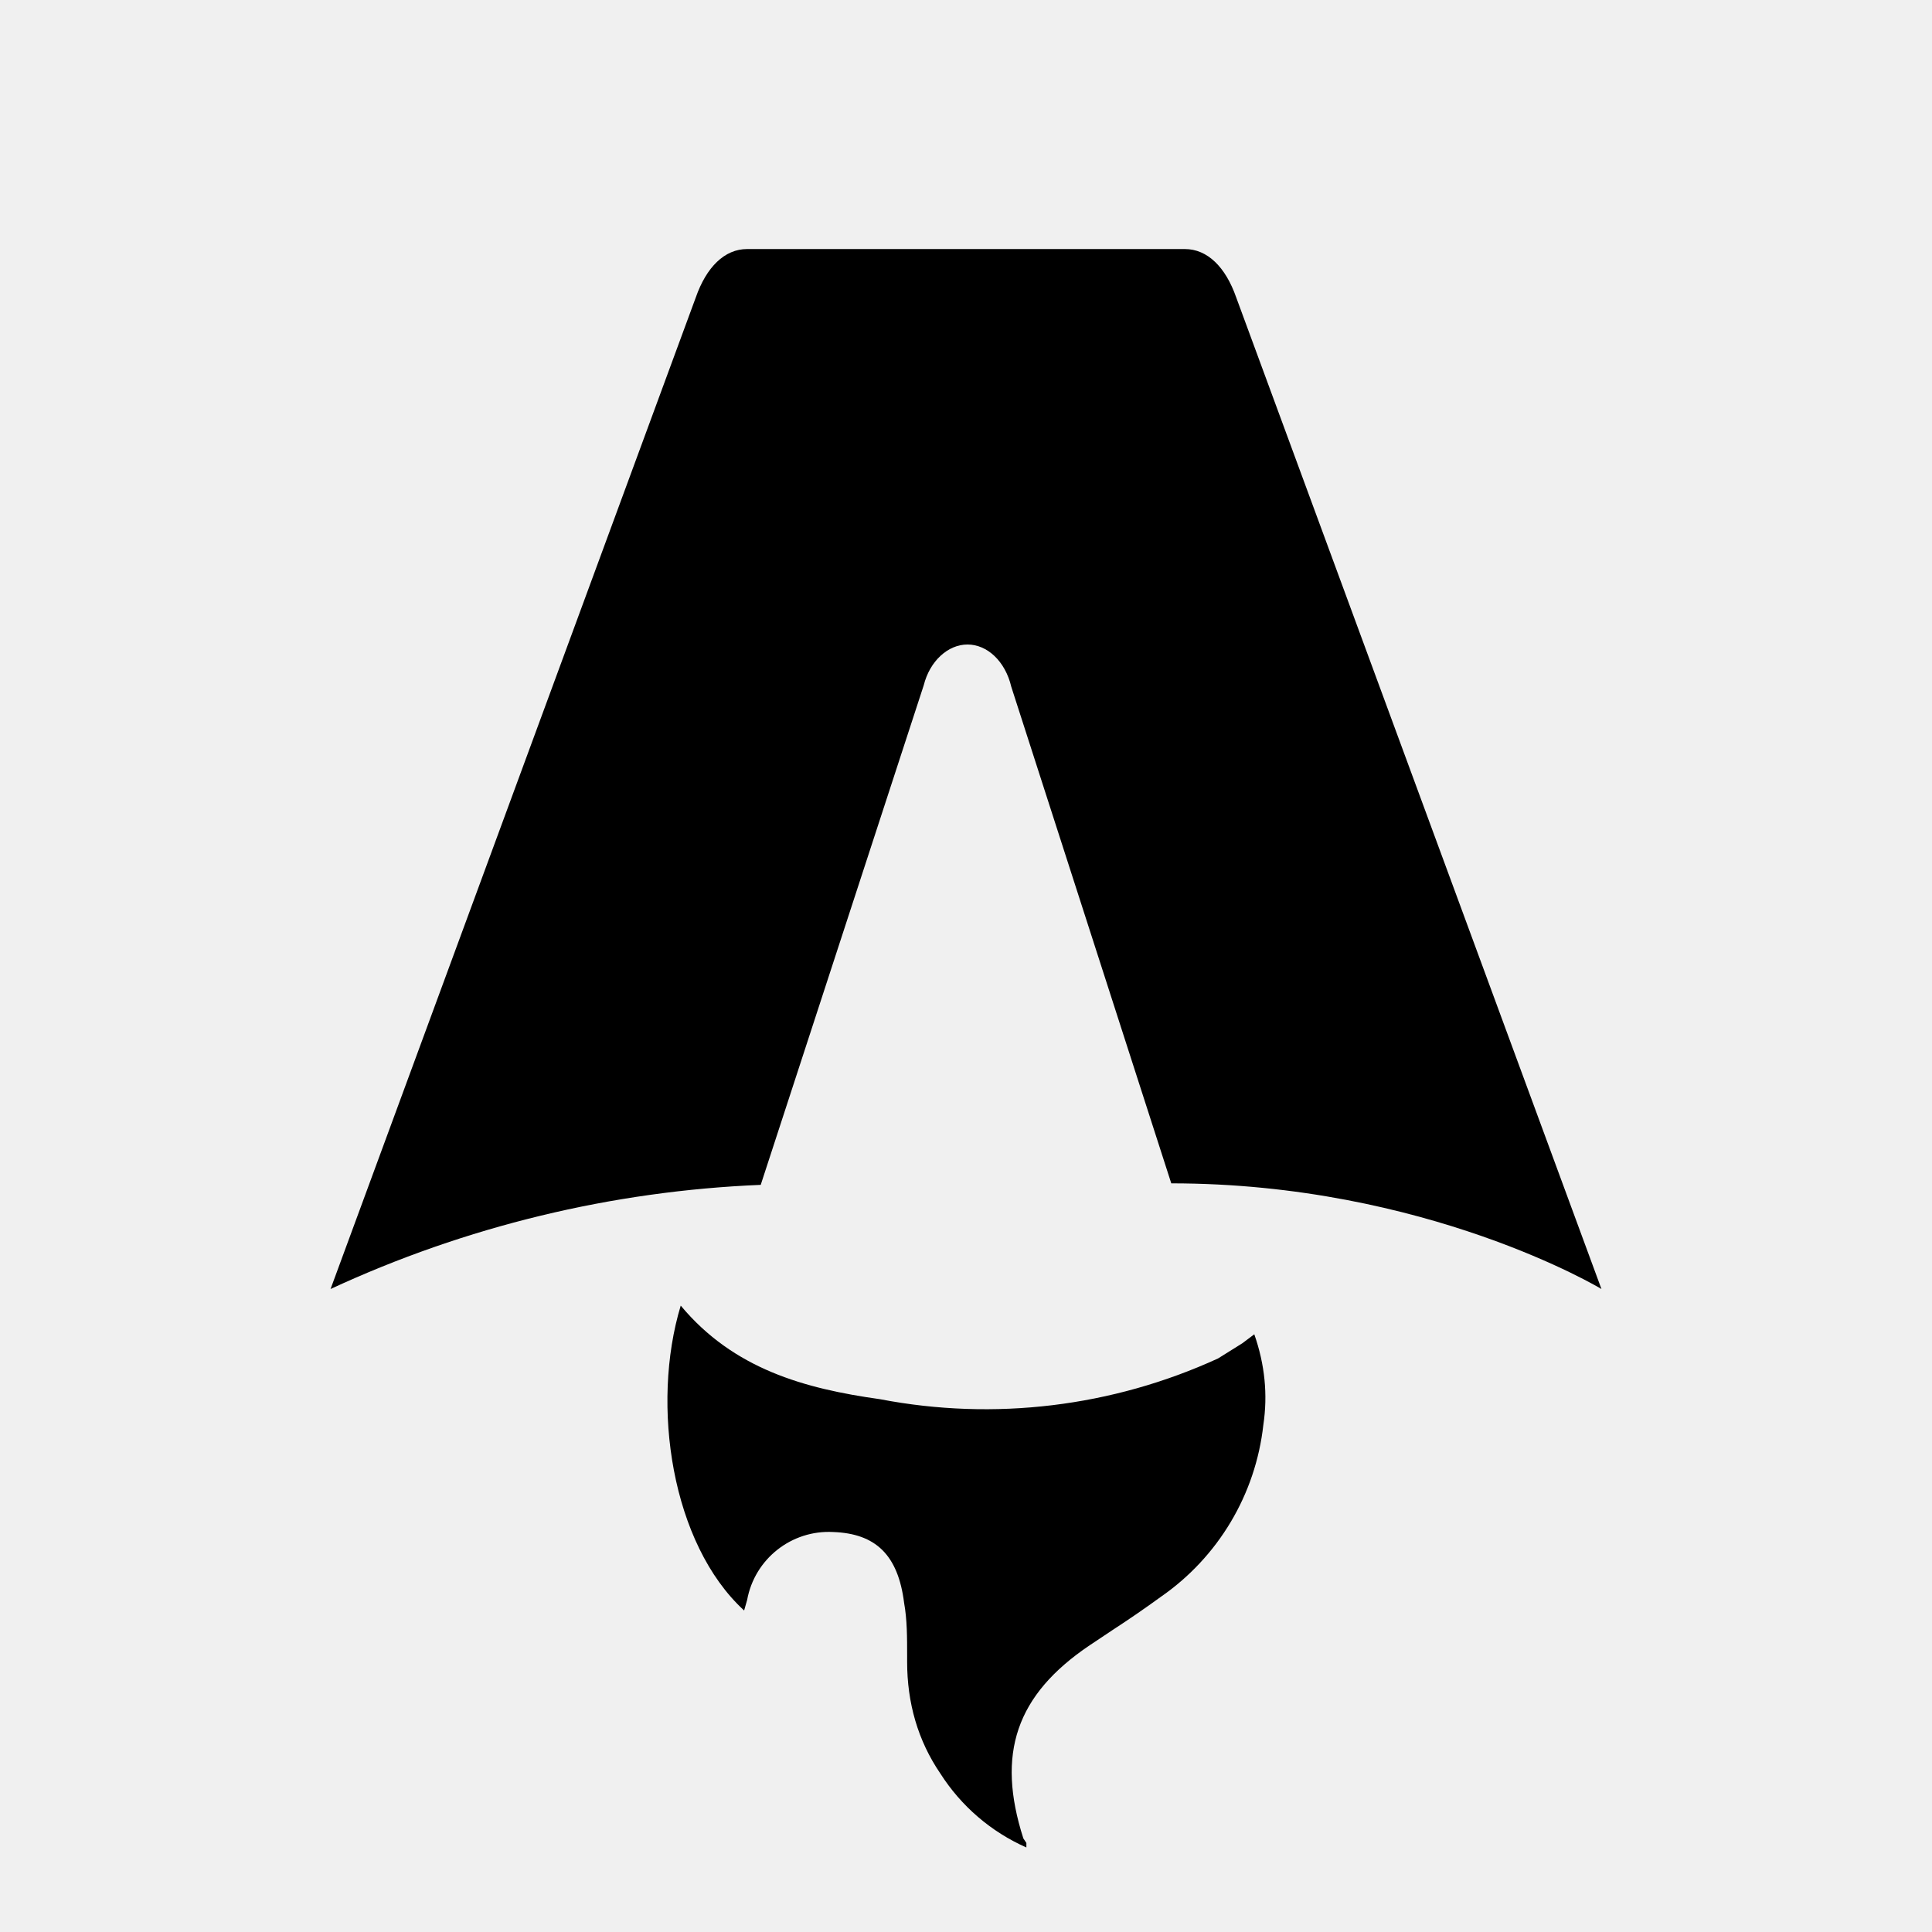
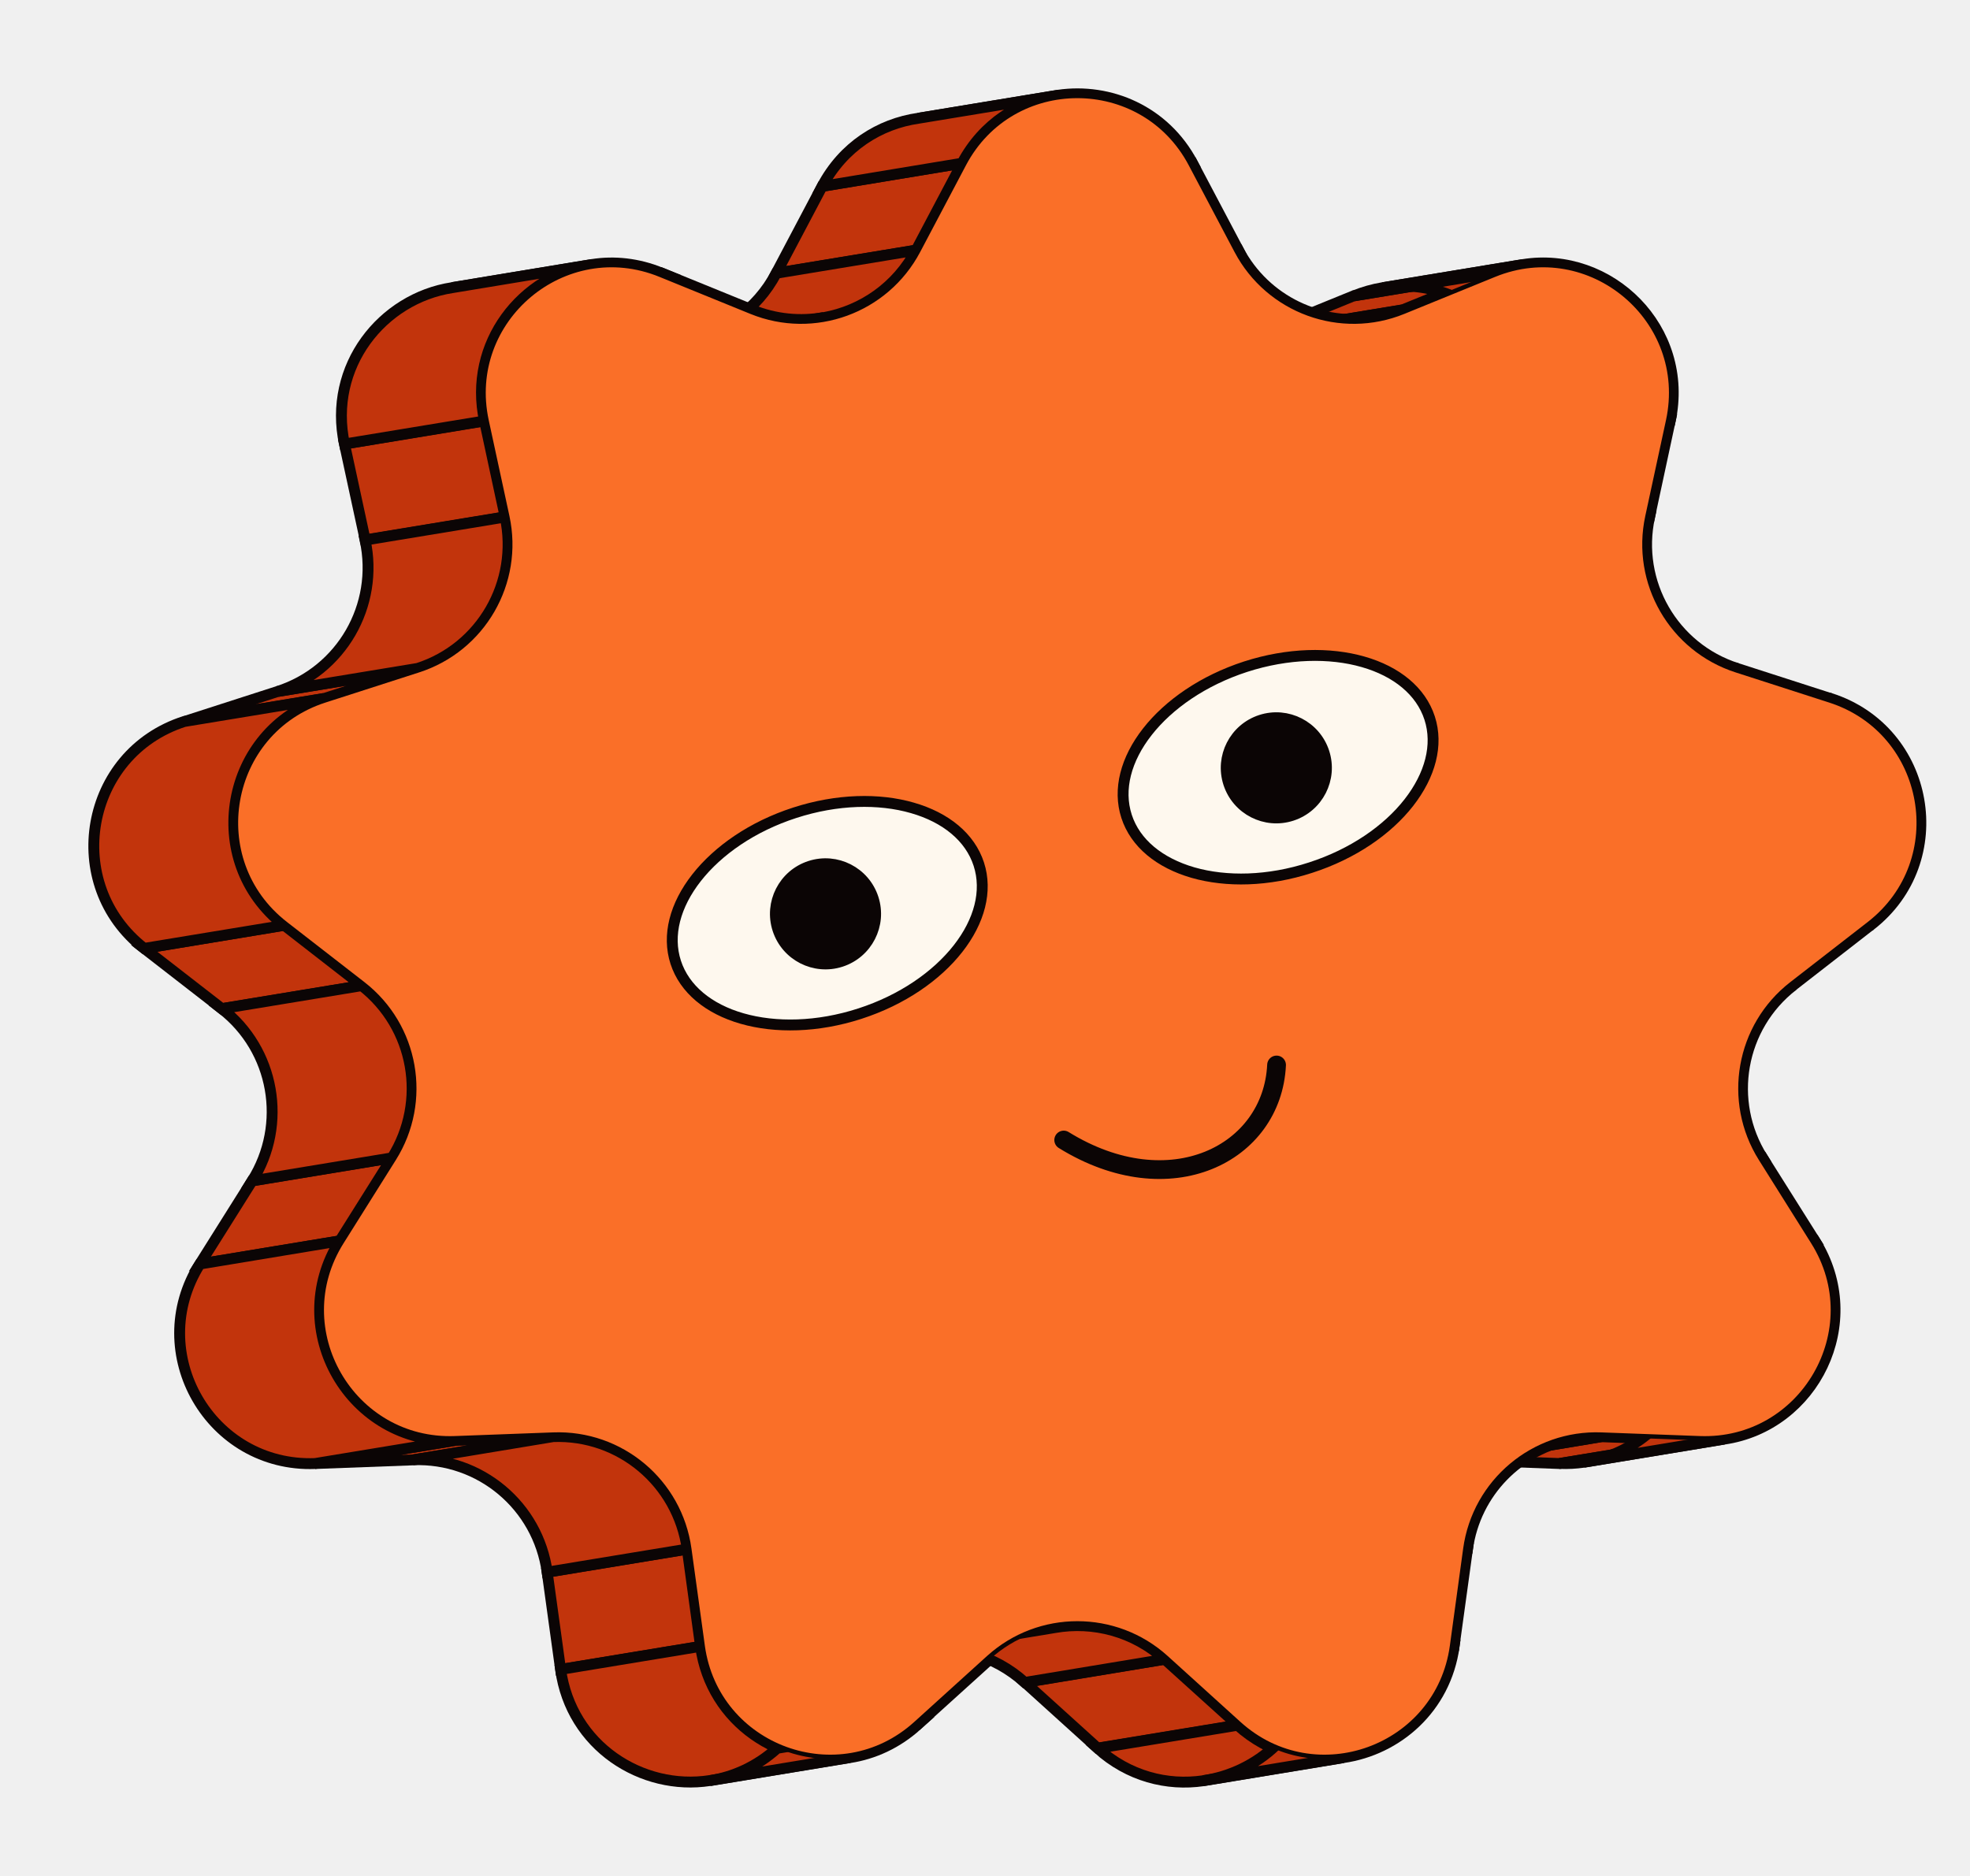
- <svg xmlns="http://www.w3.org/2000/svg" fill="none" viewBox="0 0 128 128">
-   <path d="M50.4 78.5a75.1 75.1 0 0 0-28.5 6.9l24.2-65.7c.7-2 1.9-3.2 3.4-3.2h29c1.5 0 2.7 1.2 3.4 3.2l24.2 65.7s-11.6-7-28.5-7L67 45.5c-.4-1.7-1.6-2.8-2.9-2.8-1.3 0-2.5 1.1-2.9 2.7L50.4 78.5Zm-1.1 28.2Zm-4.2-20.2c-2 6.6-.6 15.8 4.2 20.2a17.5 17.5 0 0 1 .2-.7 5.5 5.5 0 0 1 5.7-4.5c2.8.1 4.3 1.5 4.7 4.7.2 1.1.2 2.3.2 3.5v.4c0 2.7.7 5.2 2.2 7.4a13 13 0 0 0 5.7 4.9v-.3l-.2-.3c-1.8-5.6-.5-9.5 4.4-12.8l1.5-1a73 73 0 0 0 3.2-2.2 16 16 0 0 0 6.8-11.4c.3-2 .1-4-.6-6l-.8.6-1.6 1a37 37 0 0 1-22.4 2.7c-5-.7-9.7-2-13.2-6.2Z" />
-   <style>
-         path { fill: #000; }
-         @media (prefers-color-scheme: dark) {
-             path { fill: #FFF; }
-         }
-     </style>
+ <svg xmlns="http://www.w3.org/2000/svg" width="21" height="20" viewBox="0 0 21 20" fill="none">
+   <path fill-rule="evenodd" clip-rule="evenodd" d="M10.256 1.74L9.767 2.666L8.275 2.912L8.764 1.986L10.256 1.74Z" fill="#C2340C" stroke="#0B0505" stroke-width="0.116" />
+   <path fill-rule="evenodd" clip-rule="evenodd" d="M8.016 3.303L7.046 2.908L5.554 3.154L6.523 3.549L8.016 3.303Z" fill="#C2340C" stroke="#0B0505" stroke-width="0.116" />
+   <path fill-rule="evenodd" clip-rule="evenodd" d="M5.165 4.486L5.385 5.51L3.893 5.756L3.672 4.733L5.165 4.486Z" fill="#C2340C" stroke="#0B0505" stroke-width="0.116" />
+   <path fill-rule="evenodd" clip-rule="evenodd" d="M4.453 7.126L3.456 7.447L1.964 7.693L2.96 7.372L4.453 7.126Z" fill="#C2340C" stroke="#0B0505" stroke-width="0.116" />
+   <path fill-rule="evenodd" clip-rule="evenodd" d="M3.03 9.864L3.857 10.507L2.364 10.753L1.537 10.111L3.03 9.864Z" fill="#C2340C" stroke="#0B0505" stroke-width="0.116" />
+   <path fill-rule="evenodd" clip-rule="evenodd" d="M4.18 12.343L3.623 13.229L2.131 13.475L2.688 12.589L4.18 12.343Z" fill="#C2340C" stroke="#0B0505" stroke-width="0.116" />
+   <path fill-rule="evenodd" clip-rule="evenodd" d="M4.851 15.357L5.897 15.317L4.405 15.564L3.359 15.603L4.851 15.357Z" fill="#C2340C" stroke="#0B0505" stroke-width="0.116" />
+   <path fill-rule="evenodd" clip-rule="evenodd" d="M7.326 16.516L7.468 17.553L5.976 17.799L5.833 16.762L7.326 16.516Z" fill="#C2340C" stroke="#0B0505" stroke-width="0.116" />
+   <path fill-rule="evenodd" clip-rule="evenodd" d="M9.776 18.391L10.552 17.689L9.06 17.935L8.284 18.637L9.776 18.391Z" fill="#C2340C" stroke="#0B0505" stroke-width="0.116" />
+   <path fill-rule="evenodd" clip-rule="evenodd" d="M12.416 17.689L13.193 18.391L11.7 18.637L10.924 17.935L12.416 17.689Z" fill="#C2340C" stroke="#0B0505" stroke-width="0.116" />
+   <path fill-rule="evenodd" clip-rule="evenodd" d="M15.5 17.553L15.643 16.516L14.151 16.762L14.008 17.799L15.5 17.553Z" fill="#C2340C" stroke="#0B0505" stroke-width="0.116" />
+   <path fill-rule="evenodd" clip-rule="evenodd" d="M17.071 15.317L18.118 15.357L16.625 15.603L15.579 15.564L17.071 15.317Z" fill="#C2340C" stroke="#0B0505" stroke-width="0.116" />
+   <path fill-rule="evenodd" clip-rule="evenodd" d="M19.346 13.229L18.788 12.343L17.296 12.589L17.853 13.475L19.346 13.229Z" fill="#C2340C" stroke="#0B0505" stroke-width="0.116" />
+   <path fill-rule="evenodd" clip-rule="evenodd" d="M19.112 10.507L19.939 9.864L18.446 10.111L17.62 10.753L19.112 10.507Z" fill="#C2340C" stroke="#0B0505" stroke-width="0.116" />
+   <path fill-rule="evenodd" clip-rule="evenodd" d="M19.512 7.447L18.516 7.126L17.023 7.372L18.02 7.693L19.512 7.447Z" fill="#C2340C" stroke="#0B0505" stroke-width="0.116" />
+   <path fill-rule="evenodd" clip-rule="evenodd" d="M17.584 5.51L17.804 4.486L16.312 4.733L16.091 5.756L17.584 5.51Z" fill="#C2340C" stroke="#0B0505" stroke-width="0.116" />
+   <path fill-rule="evenodd" clip-rule="evenodd" d="M15.923 2.908L14.953 3.303L13.461 3.549L14.43 3.154L15.923 2.908Z" fill="#C2340C" stroke="#0B0505" stroke-width="0.116" />
+   <path fill-rule="evenodd" clip-rule="evenodd" d="M13.201 2.666L12.712 1.74L11.22 1.986L11.709 2.912L13.201 2.666Z" fill="#C2340C" stroke="#0B0505" stroke-width="0.116" />
+   <path fill-rule="evenodd" clip-rule="evenodd" d="M12.712 1.74V1.74L11.22 1.986V1.986L12.712 1.74Z" fill="#C2340C" />
+   <path d="M12.712 1.74V1.74ZM12.712 1.74L11.22 1.986M11.22 1.986V1.986Z" stroke="#0B0505" stroke-width="0.116" />
+   <path fill-rule="evenodd" clip-rule="evenodd" d="M12.712 1.74C12.415 1.178 11.828 0.936 11.282 1.015L9.789 1.261C10.336 1.182 10.923 1.424 11.22 1.986L12.712 1.74Z" fill="#C2340C" stroke="#0B0505" stroke-width="0.116" />
+   <path fill-rule="evenodd" clip-rule="evenodd" d="M11.282 1.015C10.87 1.074 10.481 1.316 10.256 1.74L8.764 1.987C8.988 1.562 9.377 1.32 9.789 1.261L11.282 1.015Z" fill="#C2340C" stroke="#0B0505" stroke-width="0.116" />
+   <path fill-rule="evenodd" clip-rule="evenodd" d="M9.767 2.667C9.561 3.058 9.191 3.313 8.782 3.386L7.29 3.632C7.699 3.559 8.068 3.305 8.275 2.913L9.767 2.667Z" fill="#C2340C" stroke="#0B0505" stroke-width="0.116" />
+   <path fill-rule="evenodd" clip-rule="evenodd" d="M8.782 3.385C8.532 3.43 8.267 3.406 8.016 3.304L6.523 3.55C6.774 3.652 7.039 3.676 7.29 3.631L8.782 3.385Z" fill="#C2340C" stroke="#0B0505" stroke-width="0.116" />
+   <path fill-rule="evenodd" clip-rule="evenodd" d="M7.046 2.909C6.798 2.808 6.547 2.783 6.312 2.82L4.82 3.066C5.054 3.03 5.305 3.054 5.553 3.155L7.046 2.909Z" fill="#C2340C" stroke="#0B0505" stroke-width="0.116" />
+   <path fill-rule="evenodd" clip-rule="evenodd" d="M6.312 2.82C5.568 2.935 4.986 3.659 5.165 4.488L3.672 4.734C3.493 3.905 4.076 3.181 4.82 3.067L6.312 2.82Z" fill="#C2340C" stroke="#0B0505" stroke-width="0.116" />
+   <path fill-rule="evenodd" clip-rule="evenodd" d="M5.385 5.512C5.535 6.209 5.132 6.908 4.453 7.126L2.96 7.372C3.64 7.154 4.043 6.456 3.892 5.758L5.385 5.512Z" fill="#C2340C" stroke="#0B0505" stroke-width="0.116" />
+   <path fill-rule="evenodd" clip-rule="evenodd" d="M3.456 7.446C2.394 7.788 2.148 9.18 3.03 9.865L1.537 10.111C0.656 9.427 0.901 8.034 1.964 7.692L3.456 7.446Z" fill="#C2340C" stroke="#0B0505" stroke-width="0.116" />
+   <path fill-rule="evenodd" clip-rule="evenodd" d="M3.857 10.508C4.42 10.946 4.56 11.739 4.18 12.344L2.688 12.59C3.068 11.986 2.928 11.192 2.364 10.754L3.857 10.508Z" fill="#C2340C" stroke="#0B0505" stroke-width="0.116" />
+   <path fill-rule="evenodd" clip-rule="evenodd" d="M3.623 13.229C3.029 14.175 3.736 15.399 4.851 15.357L3.359 15.603C2.243 15.645 1.536 14.421 2.131 13.476L3.623 13.229Z" fill="#C2340C" stroke="#0B0505" stroke-width="0.116" />
+   <path fill-rule="evenodd" clip-rule="evenodd" d="M5.897 15.316C6.611 15.289 7.228 15.808 7.326 16.515L5.833 16.761C5.736 16.054 5.118 15.536 4.405 15.563L5.897 15.316Z" fill="#C2340C" stroke="#0B0505" stroke-width="0.116" />
+   <path fill-rule="evenodd" clip-rule="evenodd" d="M7.468 17.552C7.581 18.37 8.338 18.848 9.059 18.737L7.566 18.983C6.845 19.094 6.088 18.616 5.976 17.798L7.468 17.552Z" fill="#C2340C" stroke="#0B0505" stroke-width="0.116" />
+   <path fill-rule="evenodd" clip-rule="evenodd" d="M9.059 18.738C9.312 18.699 9.561 18.587 9.776 18.393L8.284 18.639C8.068 18.834 7.819 18.945 7.566 18.984L9.059 18.738Z" fill="#C2340C" stroke="#0B0505" stroke-width="0.116" />
+   <path fill-rule="evenodd" clip-rule="evenodd" d="M10.552 17.691C10.753 17.509 10.994 17.396 11.245 17.352L9.752 17.599C9.502 17.642 9.261 17.755 9.06 17.937L10.552 17.691Z" fill="#C2340C" stroke="#0B0505" stroke-width="0.116" />
+   <path fill-rule="evenodd" clip-rule="evenodd" d="M11.245 17.352C11.654 17.28 12.089 17.393 12.417 17.69L10.924 17.937C10.596 17.64 10.162 17.527 9.753 17.598L11.245 17.352Z" fill="#C2340C" stroke="#0B0505" stroke-width="0.116" />
+   <path fill-rule="evenodd" clip-rule="evenodd" d="M13.193 18.393C13.524 18.692 13.935 18.795 14.319 18.739L12.826 18.985C12.442 19.041 12.031 18.938 11.7 18.639L13.193 18.393Z" fill="#C2340C" stroke="#0B0505" stroke-width="0.116" />
+   <path fill-rule="evenodd" clip-rule="evenodd" d="M14.319 18.738C14.894 18.655 15.409 18.215 15.501 17.552L14.008 17.798C13.917 18.461 13.402 18.901 12.826 18.984L14.319 18.738Z" fill="#C2340C" stroke="#0B0505" stroke-width="0.116" />
+   <path fill-rule="evenodd" clip-rule="evenodd" d="M15.643 16.515C15.727 15.907 16.195 15.439 16.779 15.337L15.286 15.583C14.703 15.685 14.235 16.154 14.151 16.762L15.643 16.515Z" fill="#C2340C" stroke="#0B0505" stroke-width="0.116" />
+   <path fill-rule="evenodd" clip-rule="evenodd" d="M16.779 15.336C16.874 15.32 16.972 15.313 17.072 15.316L15.579 15.563C15.479 15.559 15.381 15.566 15.286 15.582L16.779 15.336Z" fill="#C2340C" stroke="#0B0505" stroke-width="0.116" />
+   <path fill-rule="evenodd" clip-rule="evenodd" d="M18.117 15.356C18.207 15.36 18.293 15.355 18.377 15.343L16.884 15.589C16.801 15.601 16.714 15.606 16.625 15.602L18.117 15.356Z" fill="#C2340C" stroke="#0B0505" stroke-width="0.116" />
+   <path fill-rule="evenodd" clip-rule="evenodd" d="M18.377 15.343C19.338 15.204 19.892 14.099 19.346 13.229L17.853 13.476C18.4 14.345 17.845 15.451 16.884 15.589L18.377 15.343Z" fill="#C2340C" stroke="#0B0505" stroke-width="0.116" />
+   <path fill-rule="evenodd" clip-rule="evenodd" d="M18.788 12.344C18.408 11.739 18.548 10.946 19.112 10.508L17.619 10.754C17.056 11.192 16.916 11.986 17.296 12.59L18.788 12.344Z" fill="#C2340C" stroke="#0B0505" stroke-width="0.116" />
+   <path fill-rule="evenodd" clip-rule="evenodd" d="M19.939 9.865C20.82 9.18 20.575 7.788 19.512 7.446L18.02 7.692C19.082 8.034 19.328 9.427 18.446 10.111L19.939 9.865Z" fill="#C2340C" stroke="#0B0505" stroke-width="0.116" />
+   <path fill-rule="evenodd" clip-rule="evenodd" d="M18.516 7.126C17.836 6.908 17.433 6.209 17.584 5.512L16.091 5.758C15.941 6.456 16.344 7.154 17.023 7.372L18.516 7.126Z" fill="#C2340C" stroke="#0B0505" stroke-width="0.116" />
+   <path fill-rule="evenodd" clip-rule="evenodd" d="M17.804 4.488C18.016 3.506 17.16 2.671 16.233 2.821L14.741 3.067C15.667 2.918 16.523 3.752 16.312 4.734L17.804 4.488Z" fill="#C2340C" stroke="#0B0505" stroke-width="0.116" />
+   <path fill-rule="evenodd" clip-rule="evenodd" d="M16.233 2.821C16.13 2.838 16.026 2.867 15.923 2.909L14.43 3.155C14.534 3.113 14.637 3.084 14.741 3.067L16.233 2.821Z" fill="#C2340C" stroke="#0B0505" stroke-width="0.116" />
+   <path fill-rule="evenodd" clip-rule="evenodd" d="M14.953 3.304C14.861 3.341 14.766 3.368 14.671 3.385L13.179 3.631C13.274 3.615 13.368 3.588 13.461 3.55L14.953 3.304Z" fill="#C2340C" stroke="#0B0505" stroke-width="0.116" />
+   <path fill-rule="evenodd" clip-rule="evenodd" d="M14.671 3.386C14.088 3.49 13.488 3.21 13.201 2.667L11.709 2.913C11.995 3.456 12.596 3.736 13.179 3.632L14.671 3.386Z" fill="#C2340C" stroke="#0B0505" stroke-width="0.116" />
+   <path d="M12.692 1.751C12.179 0.781 10.789 0.781 10.277 1.751L9.788 2.677C9.449 3.318 8.679 3.599 8.007 3.325L7.037 2.93C6.021 2.516 4.956 3.41 5.187 4.483L5.408 5.506C5.561 6.215 5.151 6.925 4.46 7.147L3.463 7.468C2.419 7.804 2.177 9.173 3.044 9.847L3.871 10.489C4.444 10.934 4.586 11.741 4.2 12.355L3.643 13.242C3.058 14.171 3.753 15.374 4.85 15.333L5.896 15.294C6.622 15.266 7.249 15.793 7.348 16.512L7.491 17.549C7.641 18.636 8.947 19.112 9.761 18.375L10.537 17.672C11.075 17.185 11.894 17.185 12.432 17.672L13.208 18.375C14.022 19.112 15.328 18.636 15.478 17.549L15.62 16.512C15.719 15.793 16.347 15.266 17.072 15.294L18.119 15.333C19.215 15.374 19.91 14.171 19.326 13.242L18.769 12.355C18.383 11.741 18.525 10.934 19.098 10.489L19.925 9.847C20.791 9.173 20.55 7.804 19.505 7.468L18.509 7.147C17.818 6.925 17.408 6.215 17.561 5.506L17.782 4.483C18.013 3.41 16.948 2.516 15.931 2.93L14.962 3.325C14.29 3.599 13.52 3.318 13.181 2.677L12.692 1.751Z" fill="#FA6F28" stroke="#0B0505" stroke-width="0.046" />
+   <path d="M7.203 10.259C7.296 10.546 7.555 10.757 7.911 10.859C8.267 10.961 8.714 10.953 9.165 10.807C9.617 10.661 9.984 10.405 10.212 10.114C10.441 9.822 10.527 9.5 10.434 9.213C10.341 8.926 10.082 8.715 9.726 8.613C9.37 8.51 8.923 8.519 8.472 8.665C8.02 8.811 7.653 9.067 7.425 9.358C7.196 9.65 7.11 9.972 7.203 10.259Z" fill="#FEF8EE" stroke="#0B0505" stroke-width="0.116" />
+   <circle cx="0.592" cy="0.592" r="0.534" transform="matrix(-0.951325 0.308188 0.308188 0.951325 9.18054 8.99707)" fill="#0B0505" stroke="#0B0505" stroke-width="0.116" />
+   <path d="M12.009 8.703C12.102 8.99 12.361 9.2 12.717 9.303C13.073 9.405 13.519 9.397 13.971 9.25C14.423 9.104 14.79 8.849 15.018 8.557C15.246 8.265 15.333 7.943 15.24 7.656C15.147 7.369 14.888 7.158 14.531 7.056C14.176 6.954 13.729 6.962 13.277 7.108C12.825 7.255 12.459 7.51 12.231 7.801C12.002 8.093 11.916 8.416 12.009 8.703Z" fill="#FEF8EE" stroke="#0B0505" stroke-width="0.116" />
+   <circle cx="0.592" cy="0.592" r="0.534" transform="matrix(-0.951325 0.308188 0.308188 0.951325 13.9862 7.44043)" fill="#0B0505" stroke="#0B0505" stroke-width="0.116" />
+   <path d="M13.608 11.354C13.563 12.299 12.473 12.855 11.339 12.154" stroke="#0B0505" stroke-width="0.2" stroke-linecap="round" />
</svg>
